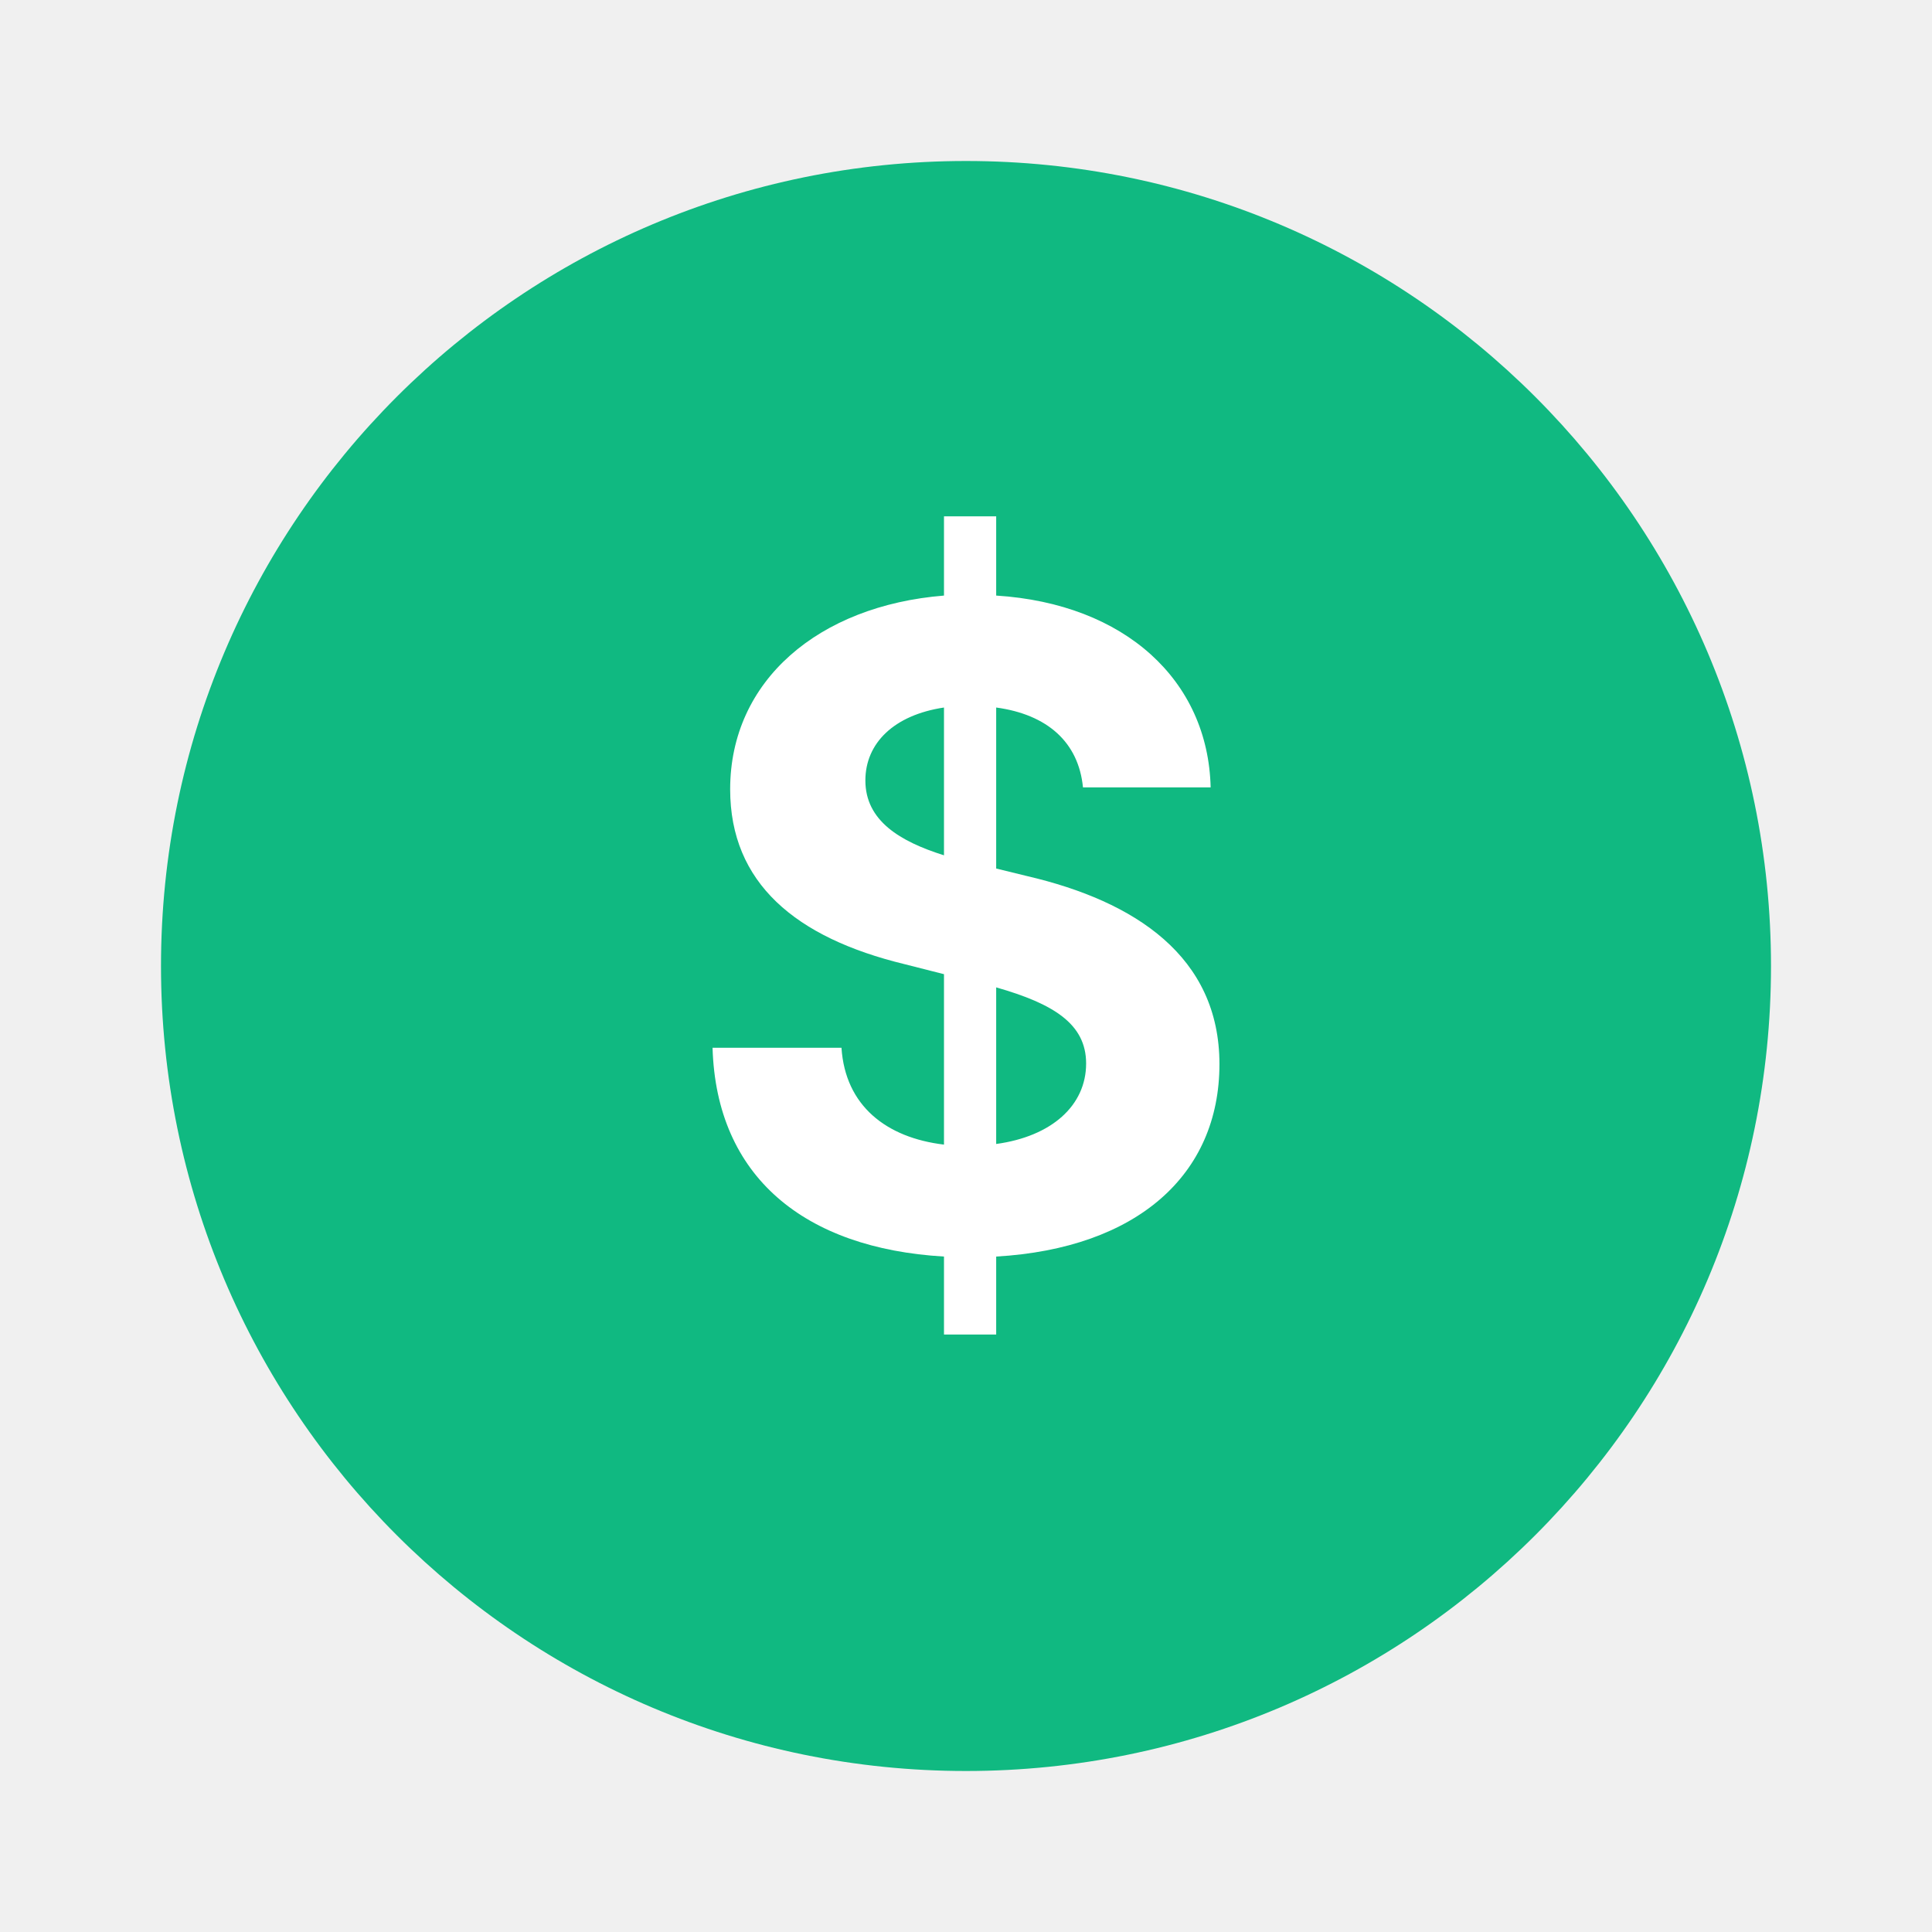
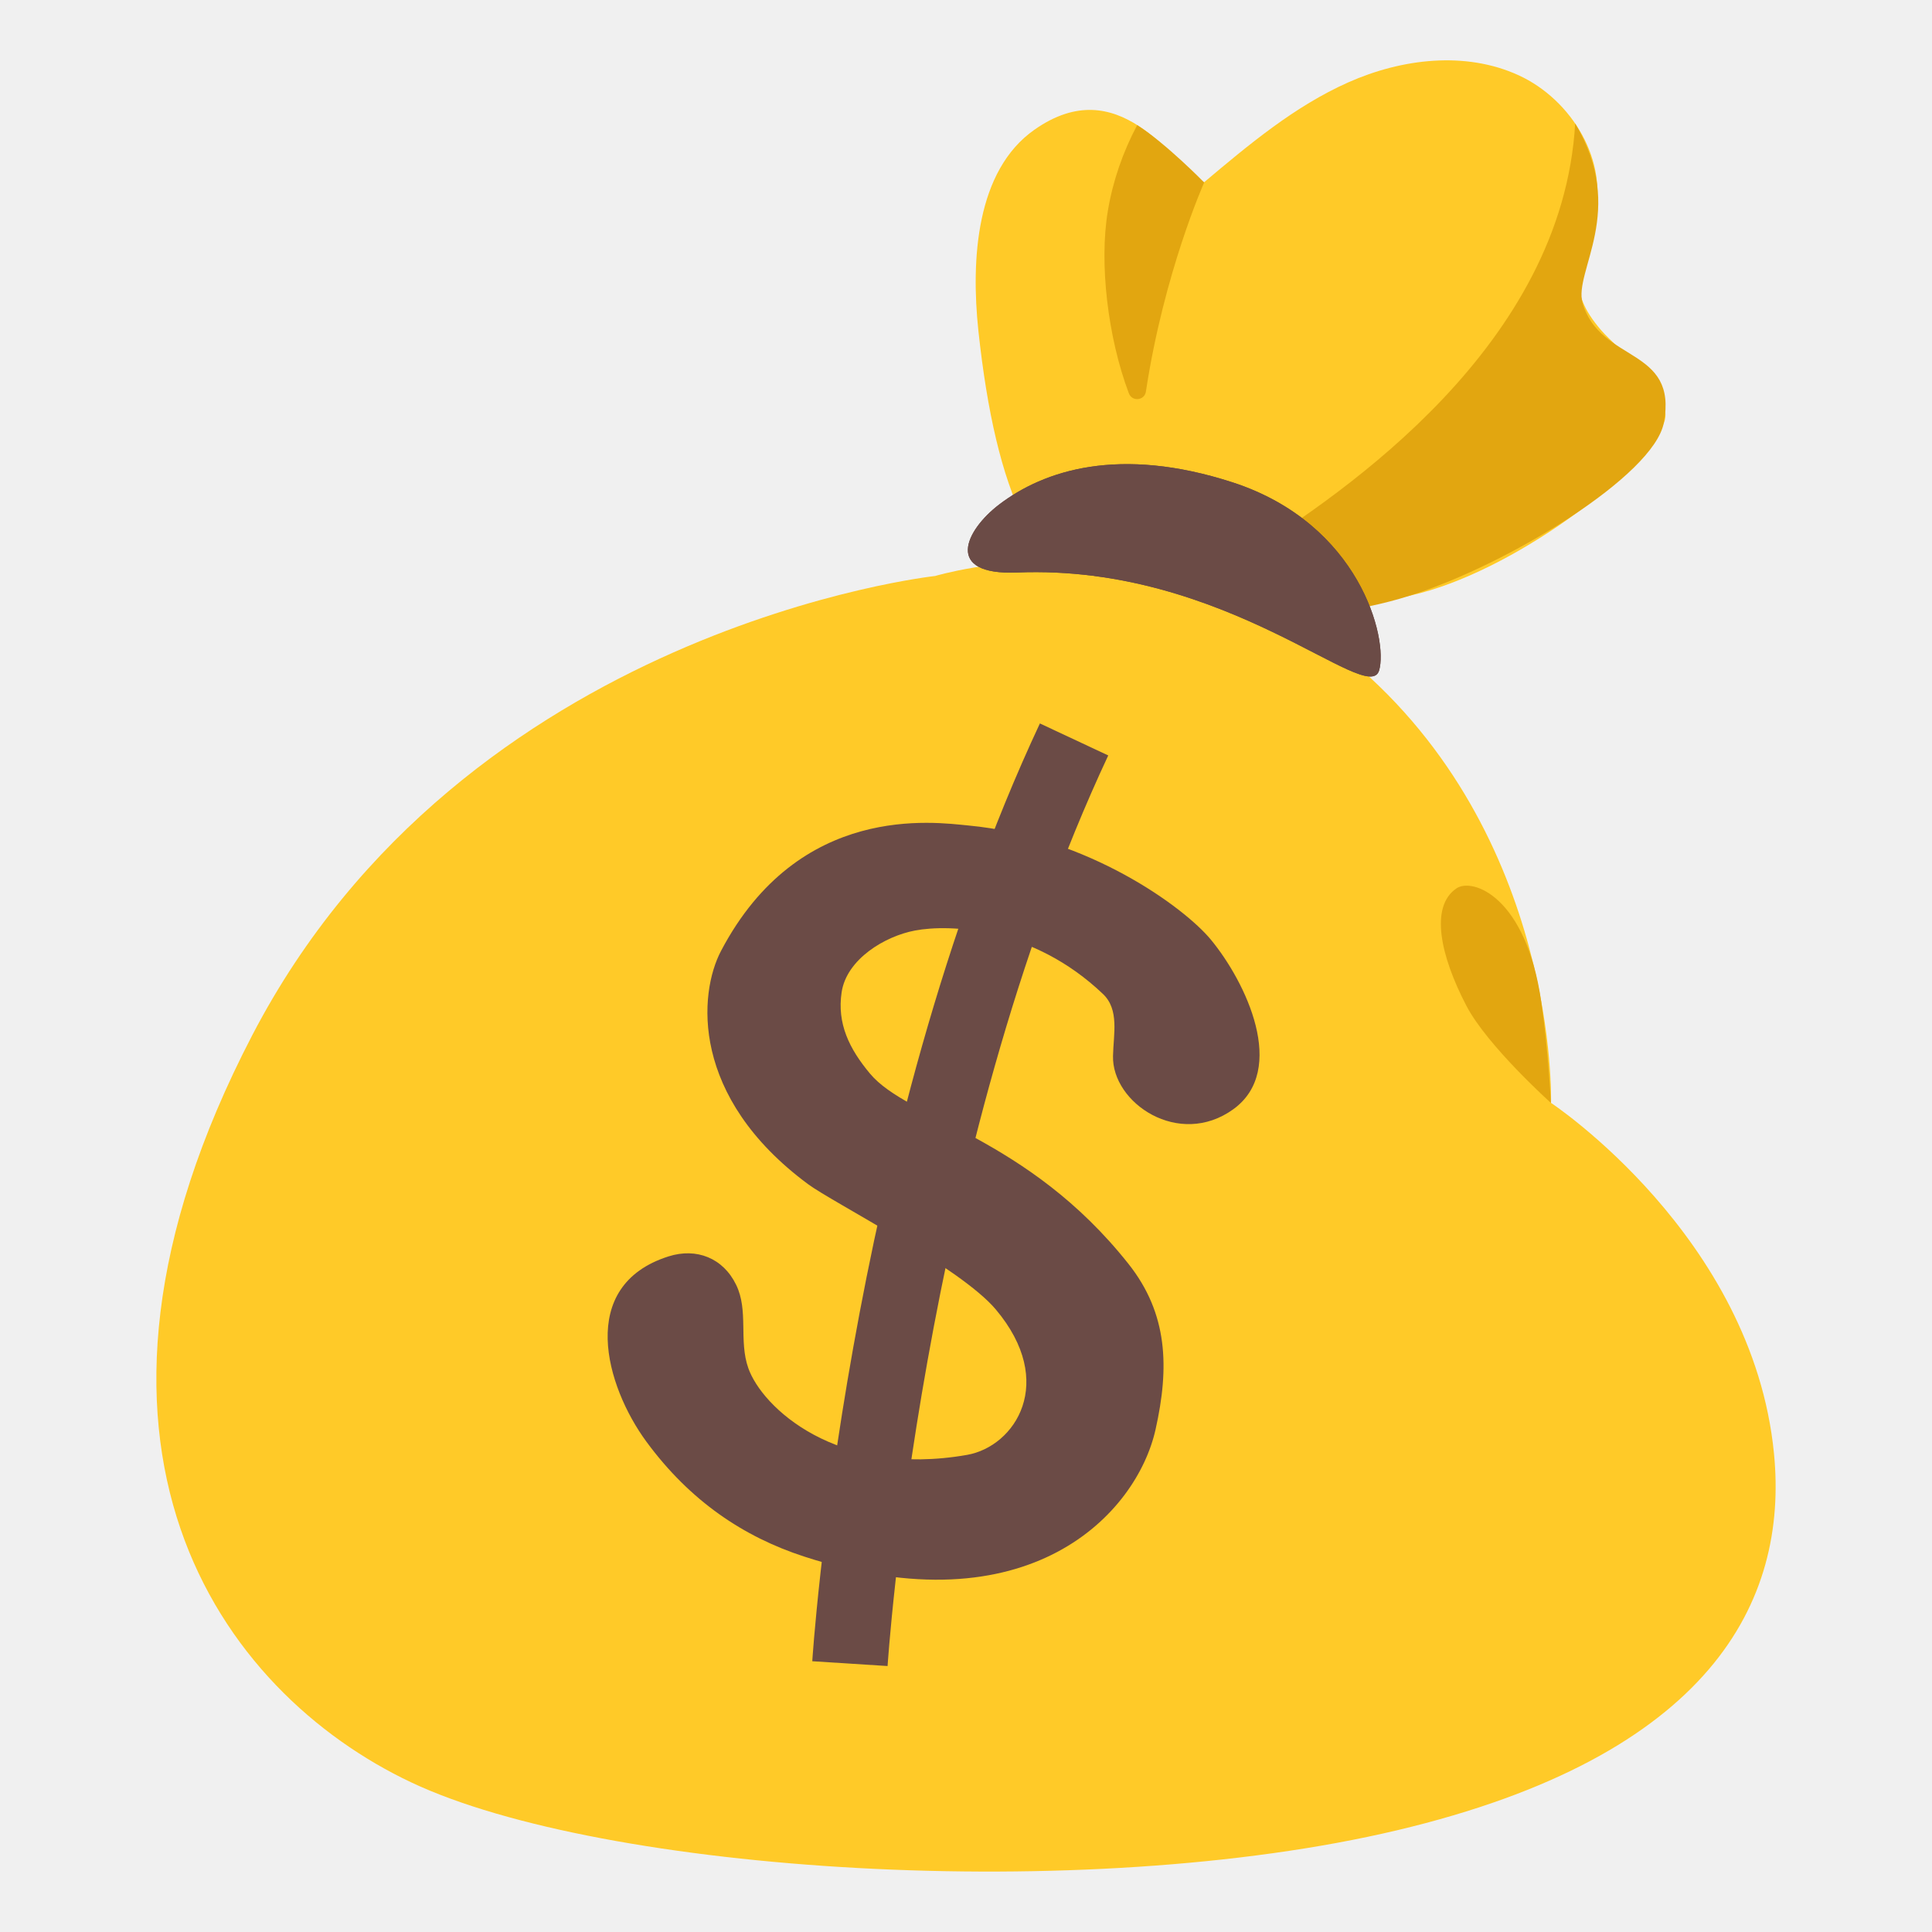
- <svg xmlns="http://www.w3.org/2000/svg" viewBox="0 0 48 48" fill="none">
-   <circle cx="24" cy="24" r="20" fill="#10B981" />
-   <text x="50%" y="60%" text-anchor="middle" fill="white" font-size="22" font-family="Inter, Arial, sans-serif" font-weight="bold" dy=".1em">$</text>
+ <svg xmlns="http://www.w3.org/2000/svg" xmlns:xlink="http://www.w3.org/1999/xlink" version="1.1" x="0px" y="0px" viewBox="0 0 128 128" style="enable-background:new 0 0 128 128;" xml:space="preserve">
+   <g id="Layer_1" style="display:none;">
+     <linearGradient id="SVGID_1_" gradientUnits="userSpaceOnUse" x1="63.888" y1="123.969" x2="63.888" y2="4.018">
+       <stop offset="0" style="stop-color:#FFB74D" />
+       <stop offset="1" style="stop-color:#FFE0B2" />
+     </linearGradient>
+     <path style="display:inline;fill:url(#SVGID_1_);" d="M107.8,75.85c-1.58-2.84-3.49-5.53-5.48-8.11c-2.92-3.8-6.04-7.45-8.71-11.42   c-2.67-3.96-4.69-8.13-8.1-11.6c-3.07-3.22-6.95-5.39-11.04-6.33c-1.54-0.55-2.96-1.48-3.98-2.47H71v-3.99h-0.76   c0.01-1,0.12-1.32,0.35-1.89c1.55-4.45,2.97-8.86,4.52-13.31c0.36-1.08,0.71-2.09,1.43-2.93c0.83-1.08,2.14-1.83,3.09-2.91   c0.95-1.08,1.31-2.9,0.12-3.86c-2.02-0.36-4.16-0.13-6.07,0.72c0.59-1.08-0.12-2.53-1.19-3.13c-1.07-0.6-2.38-0.6-3.57-0.6   c-2.86,0-5.83,0.12-8.68,0.12c-1.31,0-2.86,0.12-3.69,1.08c-0.48,0.48-0.59,1.08-1.07,1.56c-1.31,1.44-3.57,0.96-5.47,0.6   s-4.4-0.12-5,1.8c-0.12,0.72,0,1.32,0.12,2.04c1.55,6.25,4.37,13.22,8.17,18.38c0.61,1.01,0.66,1.32,1.03,2.32H54v3.54   c0,0.54-2.15,1.48-2.55,1.7c-4.71,2.57-8.98,6.85-12.75,10.61c-3.99,3.97-7.63,8.28-10.89,12.87   c-5.38,7.57-11.08,16.46-11.71,25.93c-0.34,5.03,0.76,10.3,3.31,14.67c2.93,5.02,7.48,9.22,11.94,12.89   c4.45,3.66,9.65,6.43,15.18,8.06c0.06,0.02,0.11,0.03,0.17,0.05c11.8,3.45,25.38,1.33,36.69-3.03c7.62-2.94,14.37-7.4,20.24-13.07   c2.98-2.88,5.55-6.26,6.97-10.15C113.08,89.1,111.26,82.06,107.8,75.85z" />
+     <g style="display:inline;opacity:0.2;">
+       <path style="fill:#424242;" d="M68.92,7.02c0.62,0,1.36,0,1.82,0.12c-0.19,0.93,0.06,1.92,0.73,2.64    c0.58,0.63,1.39,0.97,2.21,0.97c0.41,0,0.82-0.08,1.21-0.26c0.37-0.16,0.76-0.29,1.15-0.39c-0.61,0.5-1.27,1.08-1.84,1.81    c-1.01,1.22-1.5,2.53-1.93,3.83c-0.78,2.24-1.54,4.5-2.27,6.69c-0.72,2.15-1.47,4.38-2.23,6.56c-0.35,0.89-0.52,1.57-0.53,2.9    c-0.01,0.75,0.26,1.48,0.76,2.03v0.31c-0.11,0.17-0.21,0.35-0.29,0.55c-0.46,1.13-0.19,2.42,0.68,3.28    c1.39,1.36,3.19,2.48,5.07,3.15c0.11,0.04,0.23,0.07,0.34,0.1c3.62,0.83,6.92,2.72,9.57,5.5c2.15,2.19,3.73,4.77,5.41,7.49    c0.74,1.21,1.51,2.45,2.34,3.69c1.91,2.83,4.03,5.51,6.08,8.09c0.91,1.14,1.84,2.32,2.74,3.49c2.28,2.97,3.95,5.43,5.24,7.74    c3.61,6.49,4.48,12.43,2.58,17.66c-1.12,3.07-3.21,6.11-6.23,9.02c-5.74,5.54-12.21,9.72-19.24,12.43    c-7.71,2.97-15.63,4.55-22.9,4.55c-4.24,0-8.23-0.54-11.86-1.6l-0.16-0.05c-5.1-1.5-9.99-4.09-14.13-7.5    c-3.99-3.28-8.45-7.29-11.25-12.08c-2.18-3.74-3.21-8.34-2.9-12.96c0.56-8.42,5.7-16.7,11.16-24.4    c3.16-4.44,6.71-8.64,10.56-12.48l0.08-0.08c3.61-3.6,7.7-7.68,11.99-10.02c0.05-0.03,0.13-0.07,0.23-0.11    c1.73-0.85,3.89-1.91,3.89-4.22V33.3c0.38-0.74,0.44-1.61,0.15-2.4c-0.06-0.18-0.12-0.33-0.17-0.47c-0.28-0.8-0.49-1.34-1.12-2.37    c-0.05-0.08-0.1-0.15-0.15-0.22c-3.23-4.38-6.01-10.65-7.65-17.21l-0.01-0.04c-0.02-0.11-0.04-0.21-0.05-0.3    c0.14-0.02,0.31-0.04,0.52-0.04c0.29,0,0.61,0.03,0.92,0.09l0.17,0.03c0.98,0.19,2.09,0.4,3.25,0.4c2,0,3.61-0.64,4.79-1.91    c0.5-0.52,0.79-1.05,0.98-1.4c0.03-0.05,0.06-0.11,0.09-0.16c0.15-0.05,0.54-0.15,1.51-0.15c1.46,0,2.96-0.03,4.4-0.06    C66.06,7.05,67.52,7.02,68.92,7.02 M68.92,4.02c-2.86,0-5.83,0.12-8.68,0.12c-1.31,0-2.86,0.12-3.69,1.08    c-0.48,0.48-0.59,1.08-1.07,1.56c-0.68,0.75-1.61,0.98-2.61,0.98c-0.94,0-1.94-0.2-2.86-0.38c-0.47-0.09-0.97-0.14-1.47-0.14    c-1.54,0-3.07,0.49-3.52,1.94c-0.12,0.72,0,1.32,0.12,2.04c1.55,6.25,4.37,13.22,8.17,18.38c0.61,1.01,0.66,1.32,1.03,2.32H54    v3.54c0,0.54-2.15,1.48-2.55,1.7c-4.71,2.57-8.98,6.85-12.75,10.61c-3.99,3.97-7.63,8.28-10.89,12.87    c-5.38,7.57-11.08,16.47-11.71,25.93c-0.34,5.03,0.76,10.3,3.31,14.67c2.93,5.02,7.48,9.22,11.94,12.89    c4.45,3.66,9.65,6.43,15.18,8.06c0.06,0.02,0.11,0.03,0.17,0.05c4.08,1.19,8.37,1.72,12.71,1.72c8.21,0,16.58-1.89,23.98-4.75    c7.62-2.94,14.37-7.4,20.24-13.07c2.98-2.88,5.55-6.26,6.97-10.15c2.51-6.9,0.68-13.94-2.78-20.15c-1.58-2.84-3.49-5.53-5.48-8.11    c-2.92-3.8-6.04-7.45-8.71-11.42c-2.67-3.96-4.69-8.13-8.1-11.6c-3.07-3.22-6.95-5.39-11.04-6.33c-1.54-0.55-2.96-1.48-3.98-2.47    H71v-3.99h-0.76c0.01-1,0.12-1.32,0.35-1.89c1.55-4.45,2.97-8.86,4.52-13.31c0.36-1.08,0.71-2.09,1.43-2.93    c0.83-1.08,2.14-1.83,3.09-2.91c0.95-1.08,1.31-2.9,0.12-3.86c-0.61-0.11-1.23-0.16-1.86-0.16c-1.44,0-2.88,0.29-4.21,0.88    c0.59-1.08-0.12-2.53-1.19-3.13C71.42,4.02,70.11,4.02,68.92,4.02L68.92,4.02z" />
+     </g>
+     <path style="display:inline;opacity:0.2;fill:#212121;" d="M65.17,35.14c-3.04-3.76-0.85-4.21-1.94-7.55   c-0.96-2.95-2.85-5.84-5.7-8.6c-0.07,0.31,0.36,1.62,0.4,1.93c0.72,3.03-0.56,5.99,0.74,9.06c1.05,2.47,3.43,3.7,6.13,6.06   C64.94,35.74,65.45,35.49,65.17,35.14z" />
+     <g style="display:inline;">
+       <path style="fill:#6D4C41;" d="M71.26,36.7H53.57c-1.48,0-2.69-1.21-2.69-2.69v0c0-1.48,1.21-2.69,2.69-2.69h17.69    c1.48,0,2.69,1.21,2.69,2.69v0C73.95,35.49,72.74,36.7,71.26,36.7z" />
+     </g>
+     <g style="display:inline;opacity:0.2;">
+       <g>
+         <path style="fill:#424242;" d="M71.26,32.32c0.93,0,1.69,0.76,1.69,1.69s-0.76,1.69-1.69,1.69H53.57c-0.93,0-1.69-0.76-1.69-1.69     s0.76-1.69,1.69-1.69H71.26 M71.26,31.32H53.57c-1.48,0-2.69,1.21-2.69,2.69s1.21,2.69,2.69,2.69h17.69     c1.48,0,2.69-1.21,2.69-2.69S72.74,31.32,71.26,31.32L71.26,31.32z" />
+       </g>
+     </g>
+     <linearGradient id="SVGID_3_" gradientUnits="userSpaceOnUse" x1="62.417" y1="112" x2="62.417" y2="50">
+       <stop offset="2.331792e-03" style="stop-color:#5D4037" />
+       <stop offset="1" style="stop-color:#795548" />
+     </linearGradient>
+     <path style="display:inline;fill:url(#SVGID_3_);" d="M77.39,92.77c0-2.28-0.44-4.26-1.3-5.96c-0.87-1.7-2.22-3.18-4.06-4.46   c-1.66-1.15-3.91-2.22-6.74-3.2l0.19-16.28c1.35,0.41,2.48,1.19,3.41,2.34c1.23,1.53,1.94,3.3,2.11,5.75   c0.05,0.7,0.6,1.04,1.31,1.04h3.32c0.74,0,1.35-0.39,1.31-1.12c-0.19-3.77-0.95-6.68-2.75-8.95C72.18,59.4,69,58,66,57.51v-5.59   c0-0.83-1.13-1.91-1.96-1.91h-1.81C61.41,50,61,51.09,61,51.91v4.1l-0.15,1.46c-3.58,0.43-6.46,1.77-8.5,4.02   c-2.05,2.25-3.11,5.14-3.11,8.66c0,3.46,1.03,6.31,3.12,8.55c1.79,1.92,4.48,3.52,8.08,4.82l-0.19,16.7   c-1.87-0.31-3.38-1.06-4.54-2.24c-1.36-1.39-2.13-3.35-2.31-5.77c-0.05-0.67-0.63-1.22-1.3-1.22h-3.35c-0.74,0-1.35,0.66-1.31,1.4   c0.22,3.62,1.24,6.56,3.26,8.77c2.27,2.48,5.29,3.92,9.29,4.29v4.66c0,0.83,0.86,1.89,1.69,1.89h1.78c0.83,0,1.54-1.06,1.54-1.89   v-3.29l0-1.36c3.92-0.41,6.96-1.72,9.14-3.93C76.31,99.32,77.39,96.4,77.39,92.77z M57.31,75.29c-1.43-1.3-2.14-3.05-2.14-5.24   c0-2.37,0.68-4.21,2.03-5.53c0.89-0.87,2.05-1.45,3.47-1.75L60.5,77.32C59.16,76.68,58.09,76,57.31,75.29z M69.02,98.37   c-1.06,0.89-2.39,1.49-3.98,1.79l0.18-14.89c1.81,0.8,3.2,1.66,4.14,2.57c1.38,1.35,2.08,3.02,2.08,4.99   C71.43,95.17,70.63,97.02,69.02,98.37z" />
+   </g>
+   <g id="Layer_1_copy">
+     <g>
+       <linearGradient id="SVGID_4_" gradientUnits="userSpaceOnUse" x1="90.788" y1="52.233" x2="90.788" y2="52.233" gradientTransform="matrix(0.9922 0.1244 -0.1244 0.9922 -16.4787 -22.858)">
+         <stop offset="2.331792e-03" style="stop-color:#5D4037" />
+         <stop offset="1" style="stop-color:#795548" />
+       </linearGradient>
+       <path style="fill:none;stroke:url(#SVGID_4_);stroke-width:6.521;stroke-linecap:round;stroke-miterlimit:10;" d="M67.11,40.26" />
+       <g>
+         <g>
+           <path style="fill:#FFCA28;" d="M93.46,39.45c6.71-1.49,15.45-8.15,16.78-11.43c0.78-1.92-3.11-4.92-4.15-6.13      c-2.38-2.76-1.42-4.12-0.5-7.41c1.05-3.74-1.44-7.87-4.97-9.49c-3.53-1.62-7.75-1.11-11.3,0.47s-6.58,4.12-9.55,6.62      c-2.17-1.37-5.63-7.42-11.23-3.49c-3.87,2.71-4.22,8.61-3.72,13.32c1.17,10.87,3.85,16.51,8.9,18.03      C80.1,41.86,87.16,40.85,93.46,39.45z" />
+           <path style="fill:#E2A610;" d="M104.36,8.18c-0.85,14.65-15.14,24.37-21.92,28.65l4.4,3.78c0,0,2.79,0.06,6.61-1.16      c6.55-2.08,16.12-7.96,16.78-11.43c0.97-5.05-4.21-3.95-5.38-7.94C104.24,17.97,107.82,13.98,104.36,8.18z" />
+           <path style="fill:#E2A610;" d="M79.78,12.09c0,0-2.55-2.61-4.44-3.8c-0.94,1.77-1.61,3.69-1.94,5.67      c-0.59,3.48,0,8.42,1.39,12.1c0.22,0.57,1.04,0.48,1.13-0.12C77.12,18.03,79.78,12.09,79.78,12.09z" />
+         </g>
+         <path style="fill:#FFCA28;" d="M61.96,38.16c0,0-31.19,3.37-45.26,30.45s-2.11,43.5,10.55,49.48     c12.66,5.98,44.56,8.09,65.31,3.17s25.94-15.12,24.97-24.97c-1.41-14.38-14.77-23.22-14.77-23.22s0.53-17.76-13.25-29.29     C77.28,33.54,61.96,38.16,61.96,38.16z" />
+       </g>
+       <path style="fill:#6B4B46;" d="M74.76,83.73c-6.69-8.44-14.59-9.57-17.12-12.6c-1.38-1.65-2.19-3.32-1.88-5.39    c0.33-2.2,2.88-3.72,4.86-4.09c2.31-0.44,7.82-0.21,12.45,4.2c1.1,1.04,0.7,2.66,0.67,4.11c-0.08,3.11,4.37,6.13,7.97,3.53    c3.61-2.61,0.84-8.42-1.49-11.24c-1.76-2.13-8.14-6.82-16.07-7.56c-2.23-0.21-11.2-1.54-16.38,8.31    c-1.49,2.83-2.04,9.67,5.76,15.45c1.63,1.21,10.09,5.51,12.44,8.3c4.07,4.83,1.28,9.08-1.9,9.64c-8.67,1.52-13.58-3.17-14.49-5.74    c-0.65-1.83,0.03-3.81-0.81-5.53c-0.86-1.77-2.62-2.47-4.48-1.88c-6.1,1.94-4.16,8.61-1.46,12.28c2.89,3.93,6.44,6.3,10.43,7.6    c14.89,4.85,22.05-2.81,23.3-8.42C77.48,90.59,77.38,87.03,74.76,83.73z" />
+       <path style="fill:none;stroke:#6B4B46;stroke-width:5;stroke-miterlimit:10;" d="M71.16,48.99    c-12.67,27.06-14.85,61.23-14.85,61.23" />
+       <path style="fill:#6D4C41;" d="M81.67,31.96c8.44,2.75,10.31,10.38,9.7,12.46c-0.73,2.44-10.08-7.06-23.98-6.49    c-4.86,0.2-3.45-2.78-1.2-4.5C69.16,31.16,74.15,29.52,81.67,31.96z" />
+       <path style="fill:#6B4B46;" d="M81.67,31.96c8.44,2.75,10.31,10.38,9.7,12.46c-0.73,2.44-10.08-7.06-23.98-6.49    c-4.86,0.2-3.45-2.78-1.2-4.5C69.16,31.16,74.15,29.52,81.67,31.96z" />
+     </g>
+     <path style="fill:#E2A610;" d="M96.49,58.86c1.06-0.73,4.62,0.53,5.62,7.5c0.49,3.41,0.64,6.71,0.64,6.71s-4.2-3.77-5.59-6.42   C95.41,63.3,94.73,60.06,96.49,58.86z" />
+   </g>
+   <g id="Layer_2" style="display:none;">
+     <g style="display:inline;">
+       <g style="opacity:0.6;">
+         <circle style="opacity:0.61;fill:none;stroke:#000000;stroke-width:0.263;stroke-miterlimit:10;" cx="64" cy="64" r="28" />
+         <line style="opacity:0.61;fill:none;stroke:#000000;stroke-miterlimit:10;" x1="83.5" y1="0" x2="83.5" y2="128" />
+         <line style="opacity:0.61;fill:none;stroke:#000000;stroke-miterlimit:10;" x1="43.5" y1="0" x2="43.5" y2="128" />
+         <line style="opacity:0.61;fill:none;stroke:#000000;stroke-miterlimit:10;" x1="63.5" y1="0" x2="63.5" y2="128" />
+         <line style="opacity:0.61;fill:none;stroke:#000000;stroke-miterlimit:10;" x1="128" y1="64.5" x2="0" y2="64.5" />
+         <line style="opacity:0.61;fill:none;stroke:#000000;stroke-miterlimit:10;" x1="128" y1="44.5" x2="0" y2="44.5" />
+         <line style="opacity:0.61;fill:none;stroke:#000000;stroke-miterlimit:10;" x1="128" y1="83.5" x2="0" y2="83.5" />
+         <line style="opacity:0.61;fill:none;stroke:#000000;stroke-width:0.25;stroke-miterlimit:10;" x1="128" y1="128" x2="0" y2="0" />
+         <line style="opacity:0.61;fill:none;stroke:#000000;stroke-width:0.25;stroke-miterlimit:10;" x1="0" y1="128" x2="128" y2="0" />
+         <g style="opacity:0.61;">
+           <g>
+             <path d="M64,4.26c32.94,0,59.74,26.8,59.74,59.74S96.94,123.74,64,123.74S4.26,96.94,4.26,64S31.06,4.26,64,4.26 M64,4       C30.86,4,4,30.86,4,64s26.86,60,60,60s60-26.86,60-60S97.14,4,64,4L64,4z" />
+           </g>
+         </g>
+         <path style="opacity:0.61;fill:none;stroke:#000000;stroke-miterlimit:10;" d="M115.5,108.47c0,4.43-3.59,8.03-8.03,8.03H19.53     c-4.43,0-8.03-3.59-8.03-8.03V20.53c0-4.43,3.59-8.03,8.03-8.03h87.94c4.43,0,8.03,3.59,8.03,8.03V108.47z" />
+         <path style="opacity:0.61;fill:none;stroke:#000000;stroke-miterlimit:10;" d="M107.5,116.5c0,4.42-3.58,8-8,8h-72     c-4.42,0-8-3.58-8-8v-104c0-4.42,3.58-8,8-8h72c4.42,0,8,3.58,8,8V116.5z" />
+         <path style="opacity:0.61;fill:none;stroke:#000000;stroke-miterlimit:10;" d="M123.5,98.27c0,5.65-4.58,10.23-10.23,10.23H13.73     c-5.65,0-10.23-4.58-10.23-10.23V30.73c0-5.65,4.58-10.23,10.23-10.23h99.54c5.65,0,10.23,4.58,10.23,10.23V98.27z" />
+       </g>
+       <g>
+         <g style="opacity:0.2;">
+           <defs>
+             <rect id="SVGID_2_" x="0" style="opacity:0.2;" width="128" height="128" />
+           </defs>
+           <clipPath id="SVGID_5_">
+             <use xlink:href="#SVGID_2_" style="overflow:visible;" />
+           </clipPath>
+           <g style="clip-path:url(#SVGID_5_);">
+             <g>
+               <line style="fill:none;stroke:#000000;stroke-miterlimit:10;" x1="-28.5" y1="160" x2="-28.5" y2="-32" />
+               <line style="fill:none;stroke:#000000;stroke-miterlimit:10;" x1="-24.5" y1="160" x2="-24.5" y2="-32" />
+               <line style="fill:none;stroke:#000000;stroke-miterlimit:10;" x1="-20.5" y1="160" x2="-20.5" y2="-32" />
+               <line style="fill:none;stroke:#000000;stroke-miterlimit:10;" x1="-16.5" y1="160" x2="-16.5" y2="-32" />
+               <line style="fill:none;stroke:#000000;stroke-miterlimit:10;" x1="-12.5" y1="160" x2="-12.5" y2="-32" />
+               <line style="fill:none;stroke:#000000;stroke-miterlimit:10;" x1="-8.5" y1="160" x2="-8.5" y2="-32" />
+               <line style="fill:none;stroke:#000000;stroke-miterlimit:10;" x1="-4.5" y1="160" x2="-4.5" y2="-32" />
+               <line style="fill:none;stroke:#000000;stroke-miterlimit:10;" x1="-0.5" y1="160" x2="-0.5" y2="-32" />
+               <line style="fill:none;stroke:#000000;stroke-miterlimit:10;" x1="3.5" y1="160" x2="3.5" y2="-32" />
+               <line style="fill:none;stroke:#000000;stroke-miterlimit:10;" x1="7.5" y1="160" x2="7.5" y2="-32" />
+               <line style="fill:none;stroke:#000000;stroke-miterlimit:10;" x1="11.5" y1="160" x2="11.5" y2="-32" />
+               <line style="fill:none;stroke:#000000;stroke-miterlimit:10;" x1="15.5" y1="160" x2="15.5" y2="-32" />
+               <line style="fill:none;stroke:#000000;stroke-miterlimit:10;" x1="19.5" y1="160" x2="19.5" y2="-32" />
+               <line style="fill:none;stroke:#000000;stroke-miterlimit:10;" x1="23.5" y1="160" x2="23.5" y2="-32" />
+               <line style="fill:none;stroke:#000000;stroke-miterlimit:10;" x1="27.5" y1="160" x2="27.5" y2="-32" />
+               <line style="fill:none;stroke:#000000;stroke-miterlimit:10;" x1="31.5" y1="160" x2="31.5" y2="-32" />
+               <line style="fill:none;stroke:#000000;stroke-miterlimit:10;" x1="35.5" y1="160" x2="35.5" y2="-32" />
+               <line style="fill:none;stroke:#000000;stroke-miterlimit:10;" x1="39.5" y1="160" x2="39.5" y2="-32" />
+               <line style="fill:none;stroke:#000000;stroke-miterlimit:10;" x1="43.5" y1="160" x2="43.5" y2="-32" />
+               <line style="fill:none;stroke:#000000;stroke-miterlimit:10;" x1="47.5" y1="160" x2="47.5" y2="-32" />
+               <line style="fill:none;stroke:#000000;stroke-miterlimit:10;" x1="51.5" y1="160" x2="51.5" y2="-32" />
+               <line style="fill:none;stroke:#000000;stroke-miterlimit:10;" x1="55.5" y1="160" x2="55.5" y2="-32" />
+               <line style="fill:none;stroke:#000000;stroke-miterlimit:10;" x1="59.5" y1="160" x2="59.5" y2="-32" />
+               <line style="fill:none;stroke:#000000;stroke-miterlimit:10;" x1="63.5" y1="160" x2="63.5" y2="-32" />
+               <line style="fill:none;stroke:#000000;stroke-miterlimit:10;" x1="67.5" y1="160" x2="67.5" y2="-32" />
+               <line style="fill:none;stroke:#000000;stroke-miterlimit:10;" x1="71.5" y1="160" x2="71.5" y2="-32" />
+               <line style="fill:none;stroke:#000000;stroke-miterlimit:10;" x1="75.5" y1="160" x2="75.5" y2="-32" />
+               <line style="fill:none;stroke:#000000;stroke-miterlimit:10;" x1="79.5" y1="160" x2="79.5" y2="-32" />
+               <line style="fill:none;stroke:#000000;stroke-miterlimit:10;" x1="83.5" y1="160" x2="83.5" y2="-32" />
+               <line style="fill:none;stroke:#000000;stroke-miterlimit:10;" x1="87.5" y1="160" x2="87.5" y2="-32" />
+               <line style="fill:none;stroke:#000000;stroke-miterlimit:10;" x1="91.5" y1="160" x2="91.5" y2="-32" />
+               <line style="fill:none;stroke:#000000;stroke-miterlimit:10;" x1="95.5" y1="160" x2="95.5" y2="-32" />
+               <line style="fill:none;stroke:#000000;stroke-miterlimit:10;" x1="99.5" y1="160" x2="99.5" y2="-32" />
+               <line style="fill:none;stroke:#000000;stroke-miterlimit:10;" x1="103.5" y1="160" x2="103.5" y2="-32" />
+               <line style="fill:none;stroke:#000000;stroke-miterlimit:10;" x1="107.5" y1="160" x2="107.5" y2="-32" />
+               <line style="fill:none;stroke:#000000;stroke-miterlimit:10;" x1="111.5" y1="160" x2="111.5" y2="-32" />
+               <line style="fill:none;stroke:#000000;stroke-miterlimit:10;" x1="115.5" y1="160" x2="115.5" y2="-32" />
+               <line style="fill:none;stroke:#000000;stroke-miterlimit:10;" x1="119.5" y1="160" x2="119.5" y2="-32" />
+               <line style="fill:none;stroke:#000000;stroke-miterlimit:10;" x1="123.5" y1="160" x2="123.5" y2="-32" />
+               <line style="fill:none;stroke:#000000;stroke-miterlimit:10;" x1="127.5" y1="160" x2="127.5" y2="-32" />
+               <line style="fill:none;stroke:#000000;stroke-miterlimit:10;" x1="131.5" y1="160" x2="131.5" y2="-32" />
+               <line style="fill:none;stroke:#000000;stroke-miterlimit:10;" x1="135.5" y1="160" x2="135.5" y2="-32" />
+               <line style="fill:none;stroke:#000000;stroke-miterlimit:10;" x1="136.5" y1="166" x2="136.5" y2="-26" />
+               <line style="fill:none;stroke:#000000;stroke-miterlimit:10;" x1="143.5" y1="160" x2="143.5" y2="-32" />
+               <line style="fill:none;stroke:#000000;stroke-miterlimit:10;" x1="147.5" y1="160" x2="147.5" y2="-32" />
+               <line style="fill:none;stroke:#000000;stroke-miterlimit:10;" x1="151.5" y1="160" x2="151.5" y2="-32" />
+               <line style="fill:none;stroke:#000000;stroke-miterlimit:10;" x1="155.5" y1="160" x2="155.5" y2="-32" />
+             </g>
+             <g>
+               <line style="fill:none;stroke:#000000;stroke-miterlimit:10;" x1="-32" y1="-27.5" x2="160" y2="-27.5" />
+               <line style="fill:none;stroke:#000000;stroke-miterlimit:10;" x1="-32" y1="-23.5" x2="160" y2="-23.5" />
+               <line style="fill:none;stroke:#000000;stroke-miterlimit:10;" x1="-32" y1="-19.5" x2="160" y2="-19.5" />
+               <line style="fill:none;stroke:#000000;stroke-miterlimit:10;" x1="-32" y1="-15.5" x2="160" y2="-15.5" />
+               <line style="fill:none;stroke:#000000;stroke-miterlimit:10;" x1="-32" y1="-11.5" x2="160" y2="-11.5" />
+               <line style="fill:none;stroke:#000000;stroke-miterlimit:10;" x1="-32" y1="-7.5" x2="160" y2="-7.5" />
+               <line style="fill:none;stroke:#000000;stroke-miterlimit:10;" x1="-32" y1="-3.5" x2="160" y2="-3.5" />
+               <line style="fill:none;stroke:#000000;stroke-miterlimit:10;" x1="-32" y1="0.5" x2="160" y2="0.5" />
+               <line style="fill:none;stroke:#000000;stroke-miterlimit:10;" x1="-32" y1="4.5" x2="160" y2="4.5" />
+               <line style="fill:none;stroke:#000000;stroke-miterlimit:10;" x1="-32" y1="8.5" x2="160" y2="8.5" />
+               <line style="fill:none;stroke:#000000;stroke-miterlimit:10;" x1="-32" y1="12.5" x2="160" y2="12.5" />
+               <line style="fill:none;stroke:#000000;stroke-miterlimit:10;" x1="-32" y1="16.5" x2="160" y2="16.5" />
+               <line style="fill:none;stroke:#000000;stroke-miterlimit:10;" x1="-32" y1="20.5" x2="160" y2="20.5" />
+               <line style="fill:none;stroke:#000000;stroke-miterlimit:10;" x1="-32" y1="24.5" x2="160" y2="24.5" />
+               <line style="fill:none;stroke:#000000;stroke-miterlimit:10;" x1="-32" y1="28.5" x2="160" y2="28.5" />
+               <line style="fill:none;stroke:#000000;stroke-miterlimit:10;" x1="-32" y1="32.5" x2="160" y2="32.5" />
+               <line style="fill:none;stroke:#000000;stroke-miterlimit:10;" x1="-32" y1="36.5" x2="160" y2="36.5" />
+               <line style="fill:none;stroke:#000000;stroke-miterlimit:10;" x1="-32" y1="40.5" x2="160" y2="40.5" />
+               <line style="fill:none;stroke:#000000;stroke-miterlimit:10;" x1="-32" y1="44.5" x2="160" y2="44.5" />
+               <line style="fill:none;stroke:#000000;stroke-miterlimit:10;" x1="-32" y1="48.5" x2="160" y2="48.5" />
+               <line style="fill:none;stroke:#000000;stroke-miterlimit:10;" x1="-32" y1="52.5" x2="160" y2="52.5" />
+               <line style="fill:none;stroke:#000000;stroke-miterlimit:10;" x1="-32" y1="56.5" x2="160" y2="56.5" />
+               <line style="fill:none;stroke:#000000;stroke-miterlimit:10;" x1="-32" y1="60.5" x2="160" y2="60.5" />
+               <line style="fill:none;stroke:#000000;stroke-miterlimit:10;" x1="-32" y1="64.5" x2="160" y2="64.5" />
+               <line style="fill:none;stroke:#000000;stroke-miterlimit:10;" x1="-32" y1="68.5" x2="160" y2="68.5" />
+               <line style="fill:none;stroke:#000000;stroke-miterlimit:10;" x1="-32" y1="72.5" x2="160" y2="72.5" />
+               <line style="fill:none;stroke:#000000;stroke-miterlimit:10;" x1="-32" y1="76.5" x2="160" y2="76.5" />
+               <line style="fill:none;stroke:#000000;stroke-miterlimit:10;" x1="-32" y1="80.5" x2="160" y2="80.5" />
+               <line style="fill:none;stroke:#000000;stroke-miterlimit:10;" x1="-32" y1="84.5" x2="160" y2="84.5" />
+               <line style="fill:none;stroke:#000000;stroke-miterlimit:10;" x1="-32" y1="88.5" x2="160" y2="88.5" />
+               <line style="fill:none;stroke:#000000;stroke-miterlimit:10;" x1="-32" y1="92.5" x2="160" y2="92.5" />
+               <line style="fill:none;stroke:#000000;stroke-miterlimit:10;" x1="-32" y1="96.5" x2="160" y2="96.5" />
+               <line style="fill:none;stroke:#000000;stroke-miterlimit:10;" x1="-32" y1="100.5" x2="160" y2="100.5" />
+               <line style="fill:none;stroke:#000000;stroke-miterlimit:10;" x1="-32" y1="104.5" x2="160" y2="104.5" />
+               <line style="fill:none;stroke:#000000;stroke-miterlimit:10;" x1="-32" y1="108.5" x2="160" y2="108.5" />
+               <line style="fill:none;stroke:#000000;stroke-miterlimit:10;" x1="-32" y1="112.5" x2="160" y2="112.5" />
+               <line style="fill:none;stroke:#000000;stroke-miterlimit:10;" x1="-32" y1="116.5" x2="160" y2="116.5" />
+               <line style="fill:none;stroke:#000000;stroke-miterlimit:10;" x1="-32" y1="120.5" x2="160" y2="120.5" />
+               <line style="fill:none;stroke:#000000;stroke-miterlimit:10;" x1="-32" y1="124.5" x2="160" y2="124.5" />
+               <line style="fill:none;stroke:#000000;stroke-miterlimit:10;" x1="-32" y1="128.5" x2="160" y2="128.5" />
+               <line style="fill:none;stroke:#000000;stroke-miterlimit:10;" x1="-32" y1="132.5" x2="160" y2="132.5" />
+               <line style="fill:none;stroke:#000000;stroke-miterlimit:10;" x1="-32" y1="136.5" x2="160" y2="136.5" />
+               <line style="fill:none;stroke:#000000;stroke-miterlimit:10;" x1="-32" y1="140.5" x2="160" y2="140.5" />
+               <line style="fill:none;stroke:#000000;stroke-miterlimit:10;" x1="-32" y1="144.5" x2="160" y2="144.5" />
+               <line style="fill:none;stroke:#000000;stroke-miterlimit:10;" x1="-32" y1="148.5" x2="160" y2="148.5" />
+               <line style="fill:none;stroke:#000000;stroke-miterlimit:10;" x1="-32" y1="152.5" x2="160" y2="152.5" />
+               <line style="fill:none;stroke:#000000;stroke-miterlimit:10;" x1="-32" y1="156.5" x2="160" y2="156.5" />
+             </g>
+             <g>
+               <path d="M160-32v192H-32V-32H160 M160-32H-32v192h192V-32L160-32z" />
+             </g>
+           </g>
+         </g>
+         <g>
+           <rect x="0" style="opacity:0.3;fill:#F44336;" width="4" height="128" />
+           <rect x="124" style="opacity:0.3;fill:#F44336;" width="4" height="128" />
+           <rect x="62" y="-58" transform="matrix(-1.836970e-16 1 -1 -1.836970e-16 66 -62)" style="opacity:0.3;fill:#F44336;" width="4" height="120" />
+           <rect x="62" y="66" transform="matrix(-1.836970e-16 1 -1 -1.836970e-16 190 62)" style="opacity:0.3;fill:#F44336;" width="4" height="120" />
+         </g>
+       </g>
+     </g>
+   </g>
</svg>
